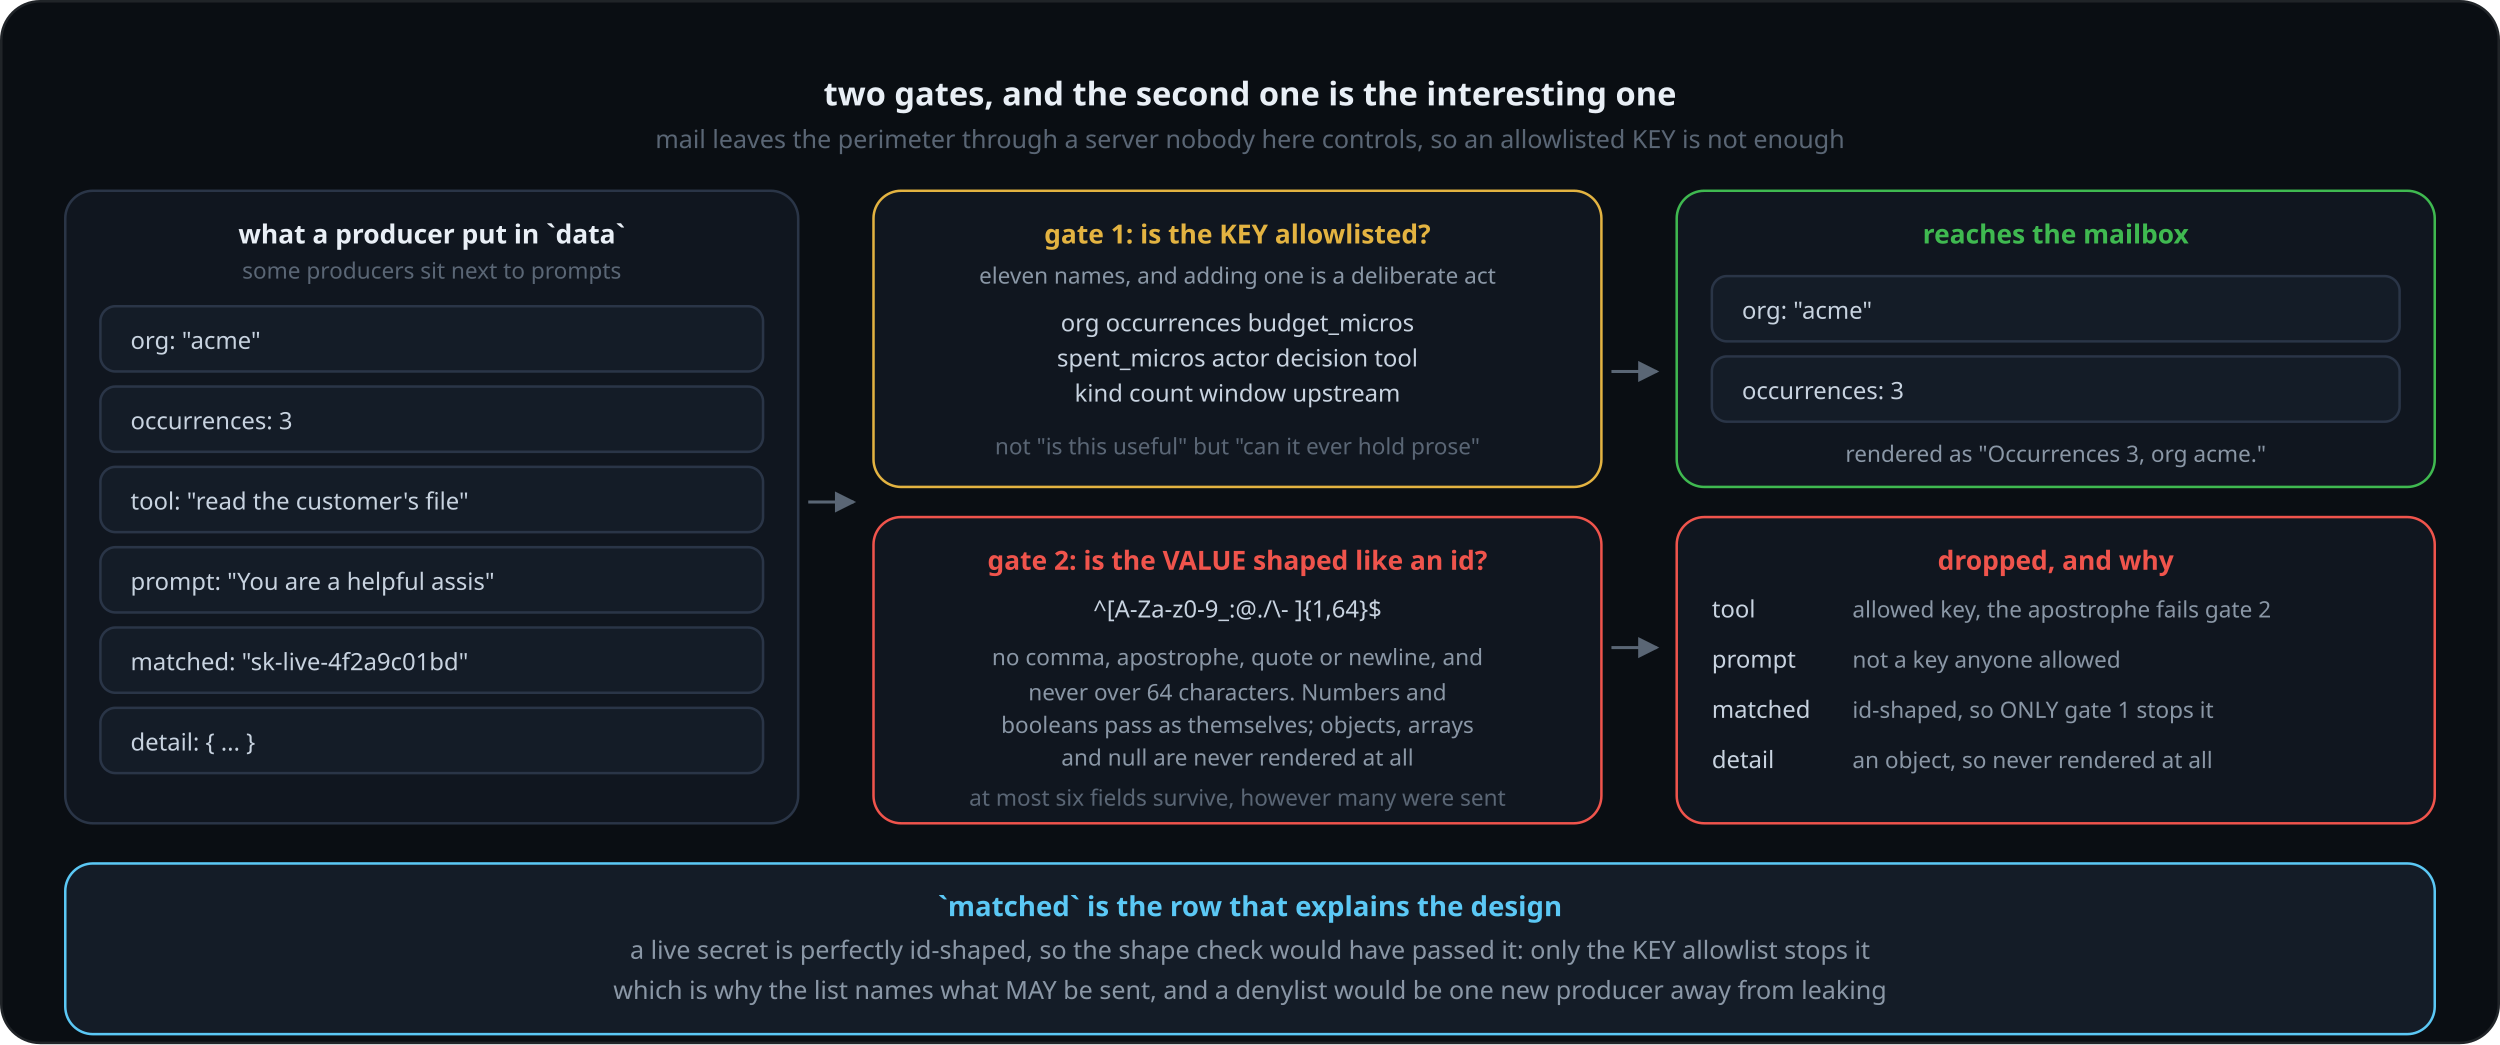
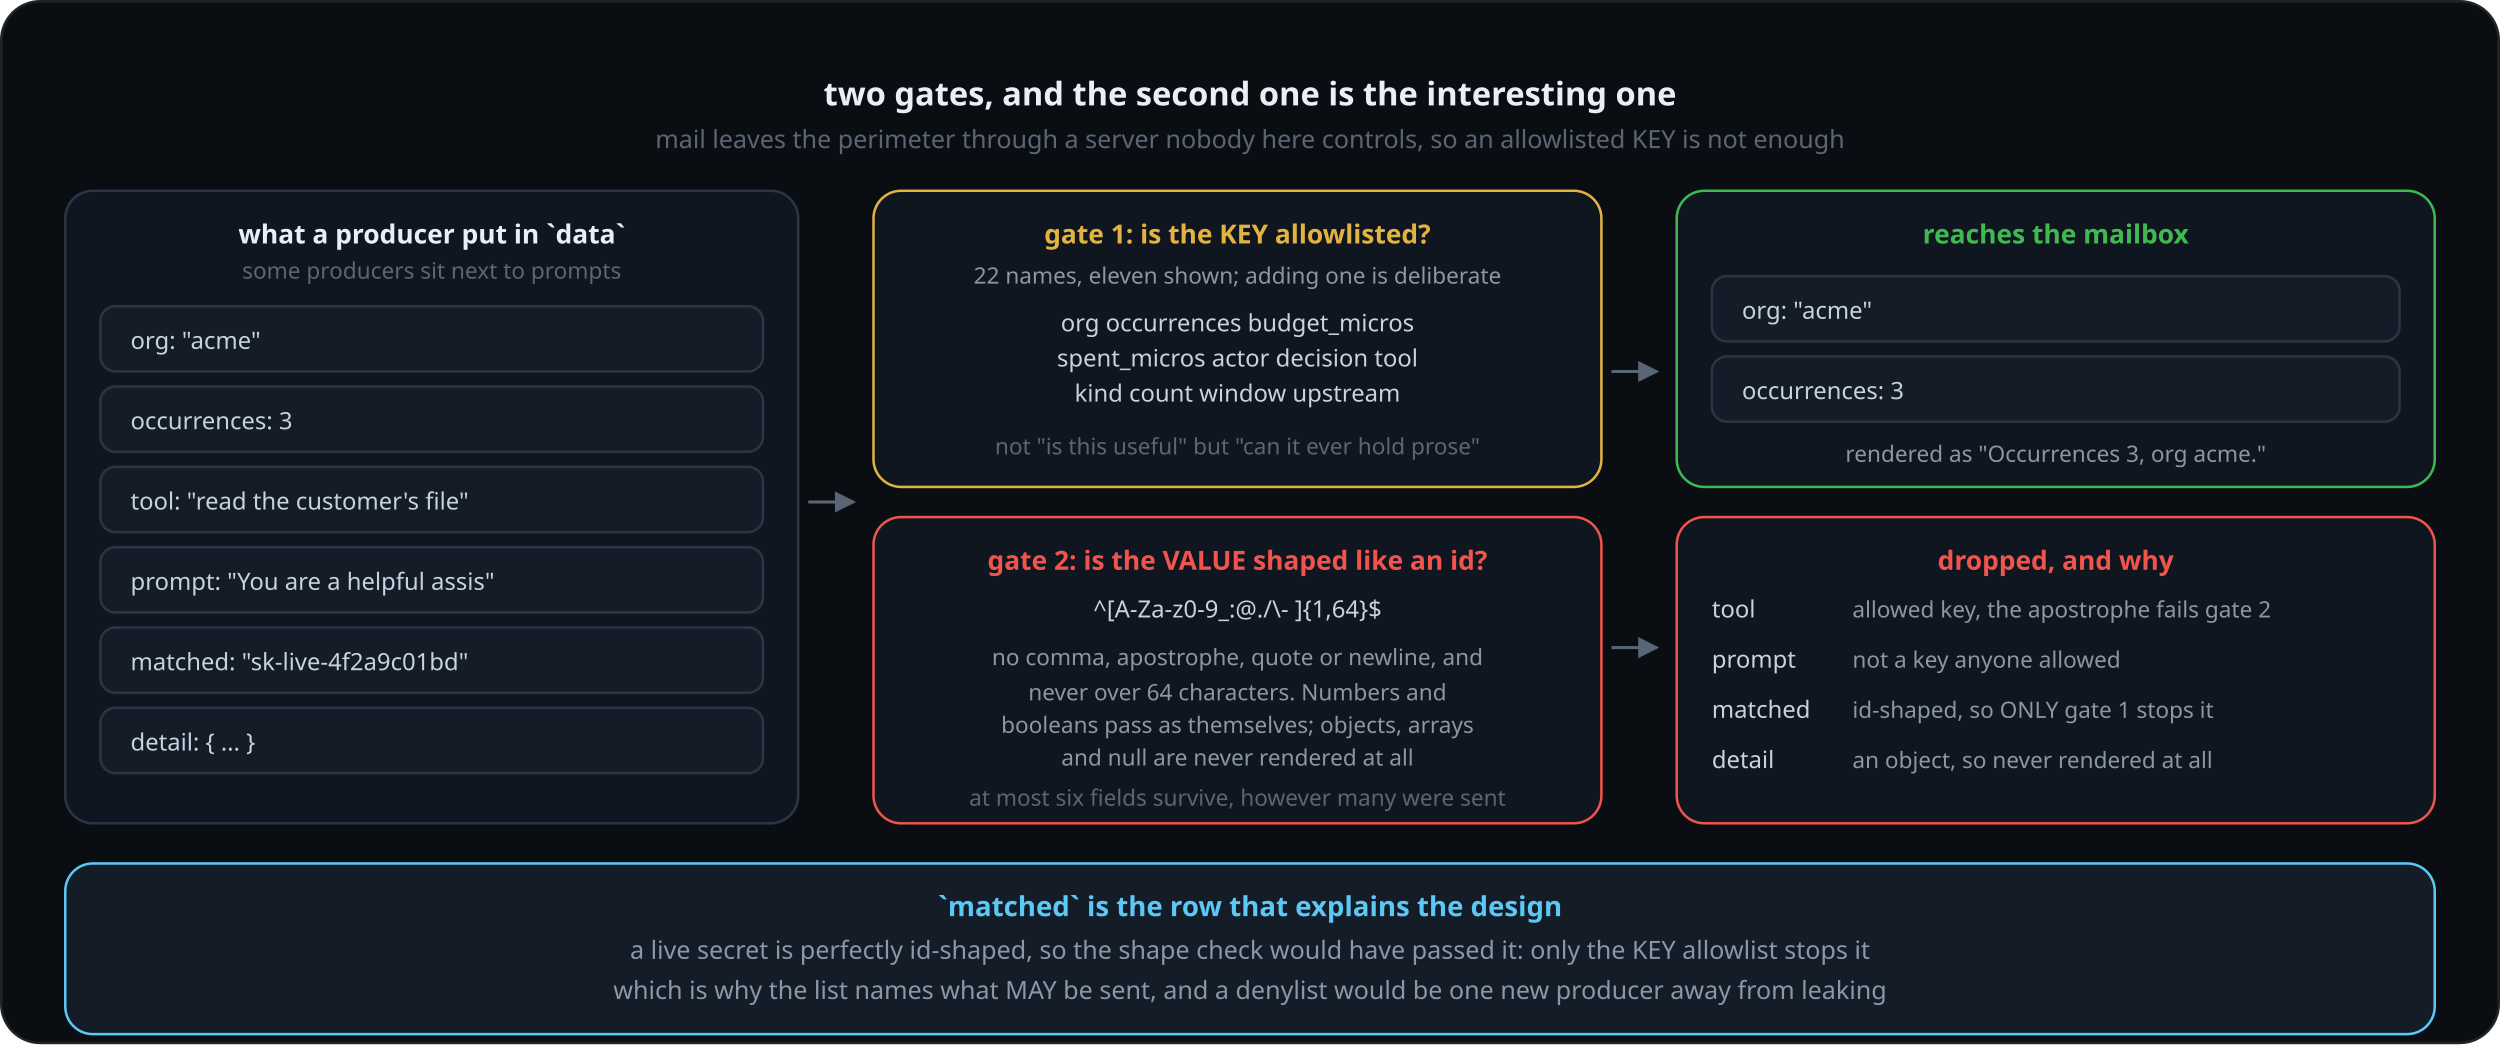
- <svg xmlns="http://www.w3.org/2000/svg" viewBox="-18 -18 996 416" width="996" height="416" role="img" aria-label="The data allowlist: an event's data field passes two independent gates before any of it reaches a mailbox, first the key must be one of eleven allowlisted names, then the value must be a number, a boolean or a short single-line identifier-shaped string; an allowlisted key holding model-written text is still dropped, nested objects and arrays are never rendered, and at most six fields survive">
+ <svg xmlns="http://www.w3.org/2000/svg" viewBox="-18 -18 996 416" width="996" height="416" role="img" aria-label="The data allowlist: an event's data field passes two independent gates before any of it reaches a mailbox, first the key must be one of 22 allowlisted names, then the value must be a number, a boolean or a short single-line identifier-shaped string; an allowlisted key holding model-written text is still dropped, nested objects and arrays are never rendered, and at most six fields survive">
  <rect x="-18" y="-18" width="996" height="416" rx="16" fill="#0A0E13" />
  <rect x="-17.5" y="-17.5" width="995" height="415" rx="15.5" fill="none" stroke="rgba(255,255,255,.09)" />
  <defs>
    <marker id="al-a" viewBox="0 0 8 8" refX="7" refY="4" markerWidth="7" markerHeight="7" orient="auto">
      <path d="M0 0 L8 4 L0 8 z" fill="#5A6675" />
    </marker>
  </defs>
  <g font-family="ui-monospace,Menlo">
    <text x="480" y="24" fill="#E9EFF6" font-size="13" font-weight="700" text-anchor="middle">two gates, and the second one is the interesting one</text>
    <text x="480" y="41" fill="#5A6675" font-size="10" text-anchor="middle">mail leaves the perimeter through a server nobody here controls, so an allowlisted KEY is not enough</text>
    <rect x="8" y="58" width="292" height="252" rx="11" fill="#10161F" stroke="#2a3547" />
    <text x="154" y="79" fill="#E9EFF6" font-size="10.5" font-weight="700" text-anchor="middle">what a producer put in `data`</text>
    <text x="154" y="93" fill="#5A6675" font-size="9" text-anchor="middle">some producers sit next to prompts</text>
    <rect x="22" y="104" width="264" height="26" rx="6" fill="#141C27" stroke="#2a3547" />
    <text x="34" y="121" fill="#C8D3E0" font-size="9.5">org: "acme"</text>
    <rect x="22" y="136" width="264" height="26" rx="6" fill="#141C27" stroke="#2a3547" />
    <text x="34" y="153" fill="#C8D3E0" font-size="9.5">occurrences: 3</text>
    <rect x="22" y="168" width="264" height="26" rx="6" fill="#141C27" stroke="#2a3547" />
    <text x="34" y="185" fill="#C8D3E0" font-size="9.5">tool: "read the customer's file"</text>
    <rect x="22" y="200" width="264" height="26" rx="6" fill="#141C27" stroke="#2a3547" />
    <text x="34" y="217" fill="#C8D3E0" font-size="9.5">prompt: "You are a helpful assis"</text>
    <rect x="22" y="232" width="264" height="26" rx="6" fill="#141C27" stroke="#2a3547" />
    <text x="34" y="249" fill="#C8D3E0" font-size="9.5">matched: "sk-live-4f2a9c01bd"</text>
    <rect x="22" y="264" width="264" height="26" rx="6" fill="#141C27" stroke="#2a3547" />
    <text x="34" y="281" fill="#C8D3E0" font-size="9.5">detail: { ... }</text>
    <path d="M304 182 L322 182" stroke="#5A6675" stroke-width="1.2" marker-end="url(#al-a)" fill="none" />
    <rect x="330" y="58" width="290" height="118" rx="11" fill="#10161F" stroke="#E3B341" />
    <text x="475" y="79" fill="#E3B341" font-size="10.5" font-weight="700" text-anchor="middle">gate 1: is the KEY allowlisted?</text>
-     <text x="475" y="95" fill="#8A97A6" font-size="9" text-anchor="middle">eleven names, and adding one is a deliberate act</text>
+     <text x="475" y="95" fill="#8A97A6" font-size="9" text-anchor="middle">22 names, eleven shown; adding one is deliberate</text>
    <text x="475" y="114" fill="#C8D3E0" font-size="9.5" text-anchor="middle">org  occurrences  budget_micros</text>
    <text x="475" y="128" fill="#C8D3E0" font-size="9.5" text-anchor="middle">spent_micros  actor  decision  tool</text>
    <text x="475" y="142" fill="#C8D3E0" font-size="9.5" text-anchor="middle">kind  count  window  upstream</text>
    <text x="475" y="163" fill="#5A6675" font-size="9" text-anchor="middle">not "is this useful" but "can it ever hold prose"</text>
    <rect x="330" y="188" width="290" height="122" rx="11" fill="#10161F" stroke="#F0544C" />
    <text x="475" y="209" fill="#F0544C" font-size="10.5" font-weight="700" text-anchor="middle">gate 2: is the VALUE shaped like an id?</text>
    <text x="475" y="228" fill="#C8D3E0" font-size="9.5" text-anchor="middle">^[A-Za-z0-9_:@./\- ]{1,64}$</text>
    <text x="475" y="247" fill="#8A97A6" font-size="9" text-anchor="middle">no comma, apostrophe, quote or newline, and</text>
    <text x="475" y="261" fill="#8A97A6" font-size="9" text-anchor="middle">never over 64 characters. Numbers and</text>
    <text x="475" y="274" fill="#8A97A6" font-size="9" text-anchor="middle">booleans pass as themselves; objects, arrays</text>
    <text x="475" y="287" fill="#8A97A6" font-size="9" text-anchor="middle">and null are never rendered at all</text>
    <text x="475" y="303" fill="#5A6675" font-size="9" text-anchor="middle">at most six fields survive, however many were sent</text>
    <path d="M624 130 L642 130" stroke="#5A6675" stroke-width="1.2" marker-end="url(#al-a)" fill="none" />
    <path d="M624 240 L642 240" stroke="#5A6675" stroke-width="1.2" marker-end="url(#al-a)" fill="none" />
    <rect x="650" y="58" width="302" height="118" rx="11" fill="#10161F" stroke="#3FB950" />
    <text x="801" y="79" fill="#3FB950" font-size="10.5" font-weight="700" text-anchor="middle">reaches the mailbox</text>
    <rect x="664" y="92" width="274" height="26" rx="6" fill="#141C27" stroke="#2a3547" />
    <text x="676" y="109" fill="#C8D3E0" font-size="9.5">org: "acme"</text>
    <rect x="664" y="124" width="274" height="26" rx="6" fill="#141C27" stroke="#2a3547" />
    <text x="676" y="141" fill="#C8D3E0" font-size="9.5">occurrences: 3</text>
    <text x="801" y="166" fill="#8A97A6" font-size="9" text-anchor="middle">rendered as "Occurrences 3, org acme."</text>
    <rect x="650" y="188" width="302" height="122" rx="11" fill="#10161F" stroke="#F0544C" />
    <text x="801" y="209" fill="#F0544C" font-size="10.5" font-weight="700" text-anchor="middle">dropped, and why</text>
    <text x="664" y="228" fill="#C8D3E0" font-size="9.5">tool</text>
    <text x="720" y="228" fill="#8A97A6" font-size="9">allowed key, the apostrophe fails gate 2</text>
    <text x="664" y="248" fill="#C8D3E0" font-size="9.5">prompt</text>
    <text x="720" y="248" fill="#8A97A6" font-size="9">not a key anyone allowed</text>
    <text x="664" y="268" fill="#C8D3E0" font-size="9.5">matched</text>
    <text x="720" y="268" fill="#8A97A6" font-size="9">id-shaped, so ONLY gate 1 stops it</text>
    <text x="664" y="288" fill="#C8D3E0" font-size="9.5">detail</text>
    <text x="720" y="288" fill="#8A97A6" font-size="9">an object, so never rendered at all</text>
    <rect x="8" y="326" width="944" height="68" rx="11" fill="#141C27" stroke="#5BC8F5" />
    <text x="480" y="347" fill="#5BC8F5" font-size="11" font-weight="700" text-anchor="middle">`matched` is the row that explains the design</text>
    <text x="480" y="364" fill="#8A97A6" font-size="10" text-anchor="middle">a live secret is perfectly id-shaped, so the shape check would have passed it: only the KEY allowlist stops it</text>
    <text x="480" y="380" fill="#8A97A6" font-size="10" text-anchor="middle">which is why the list names what MAY be sent, and a denylist would be one new producer away from leaking</text>
  </g>
</svg>
